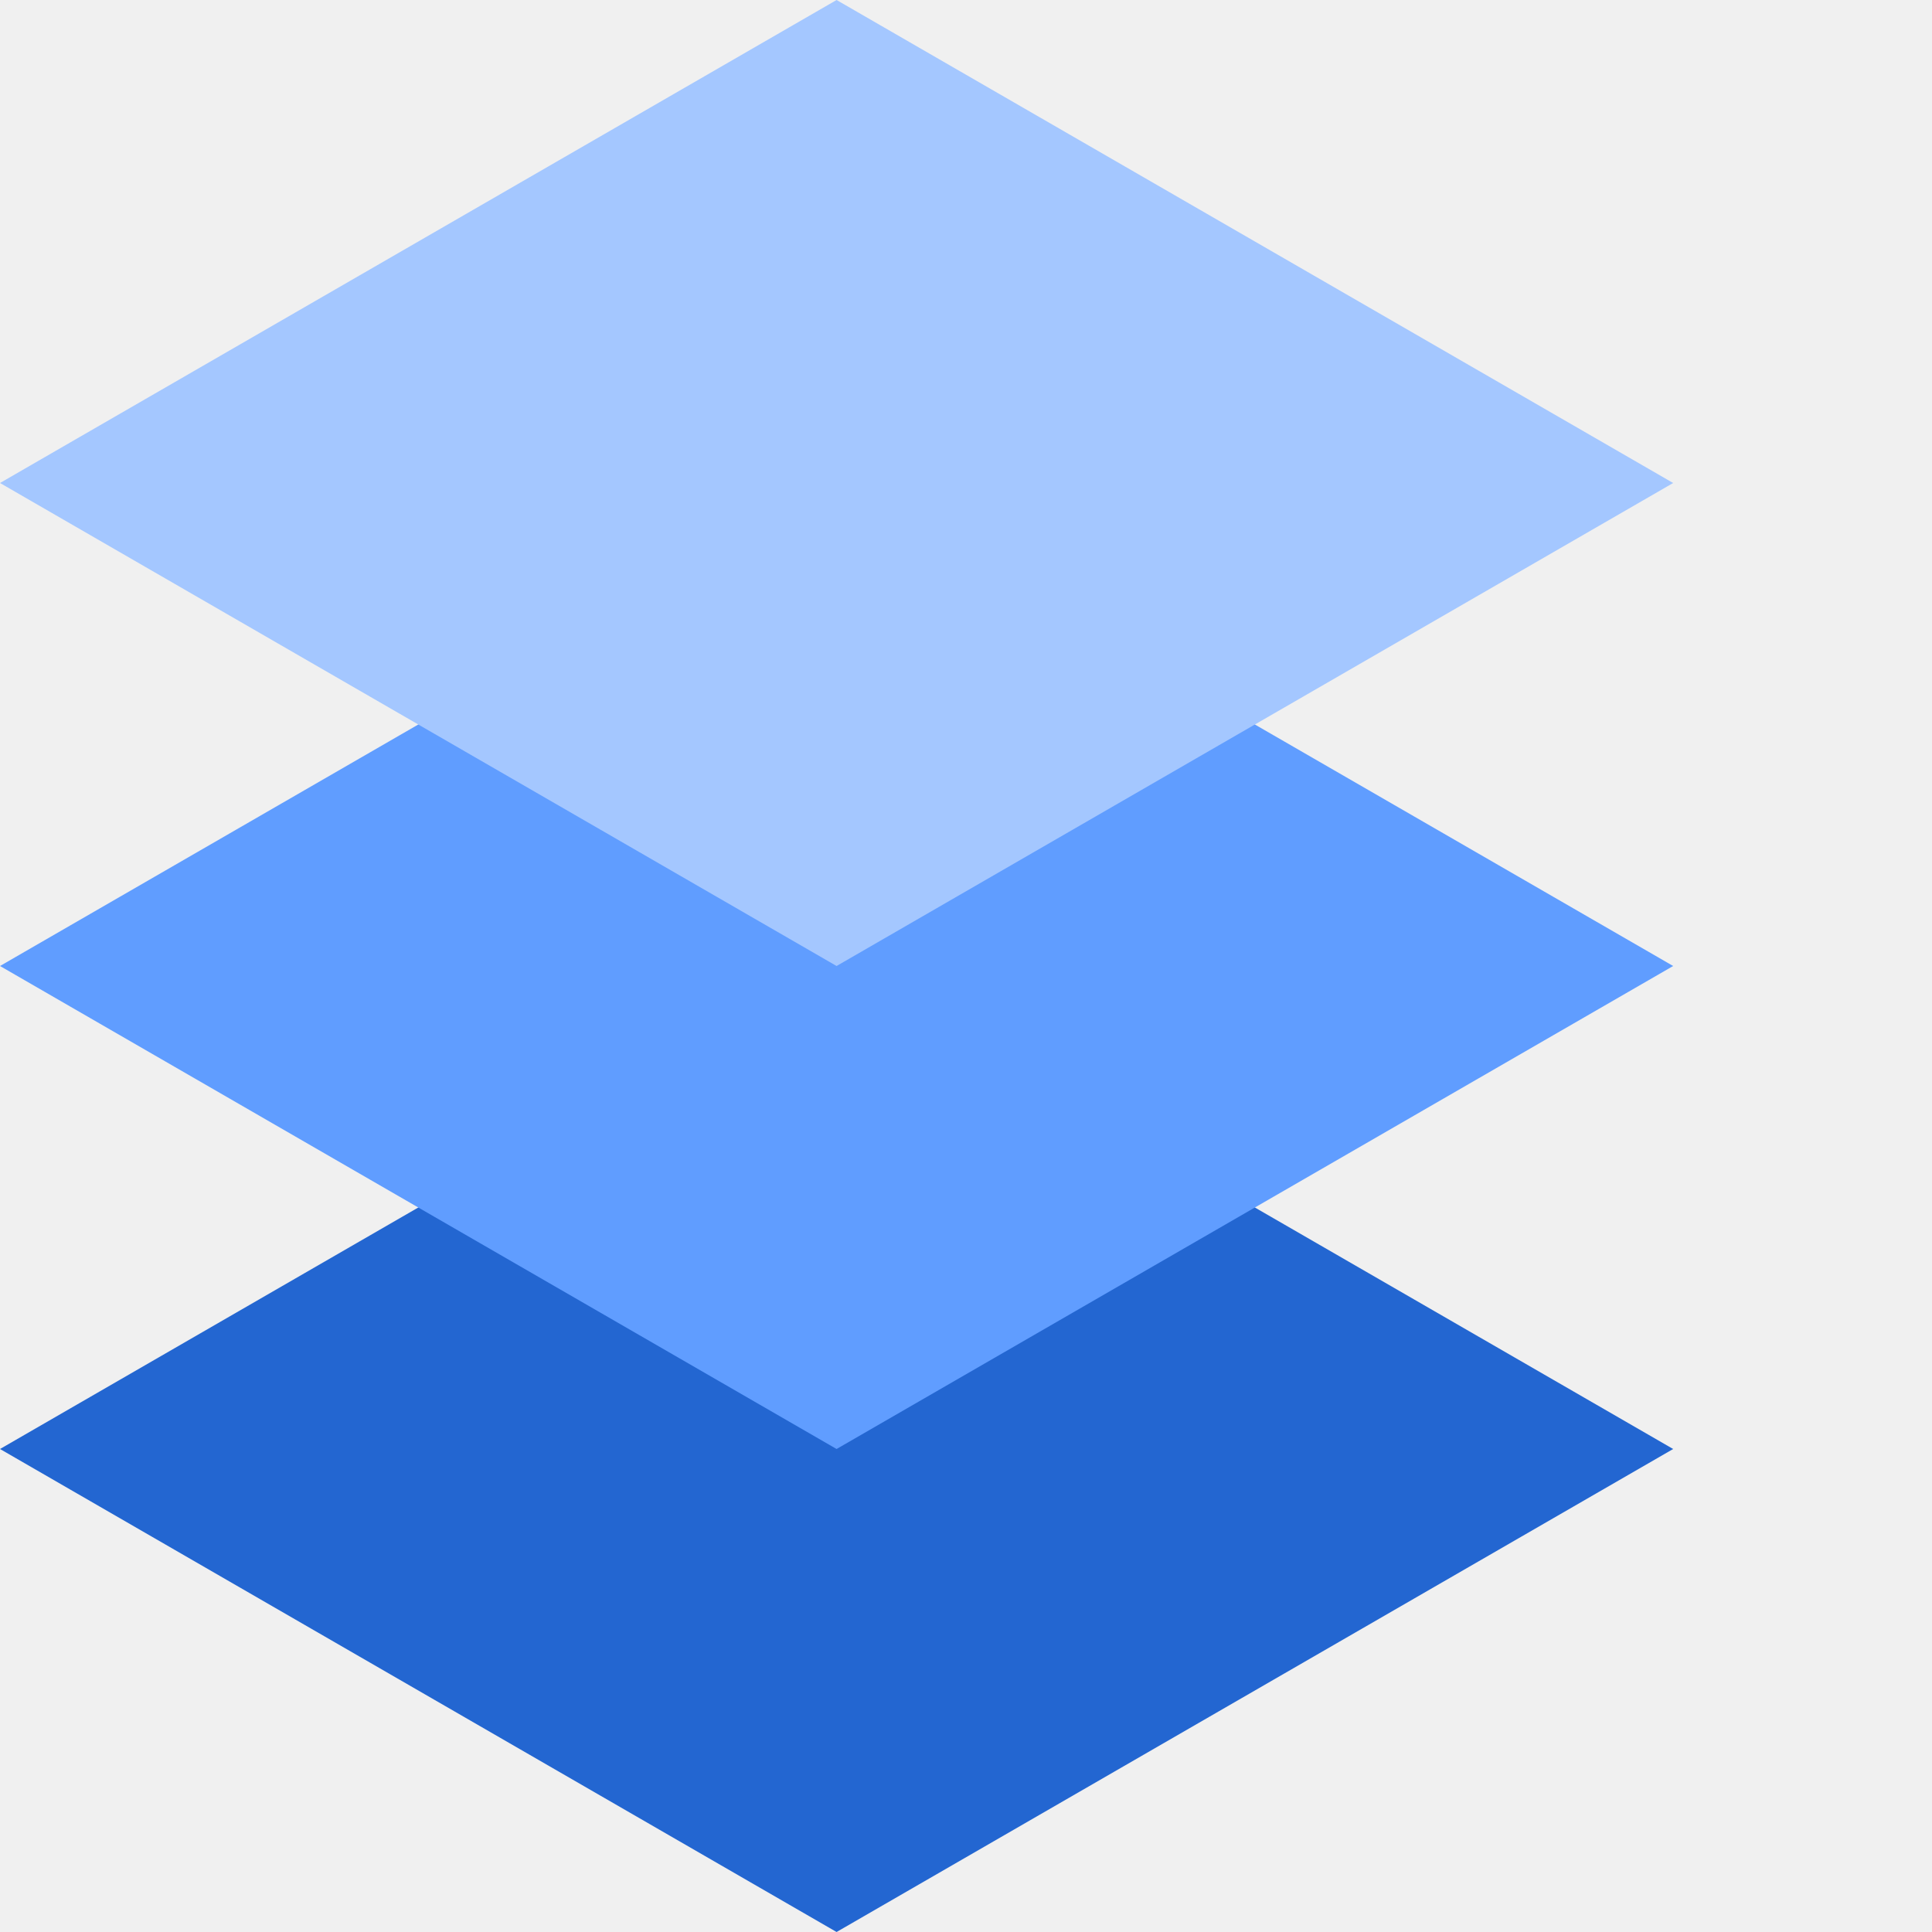
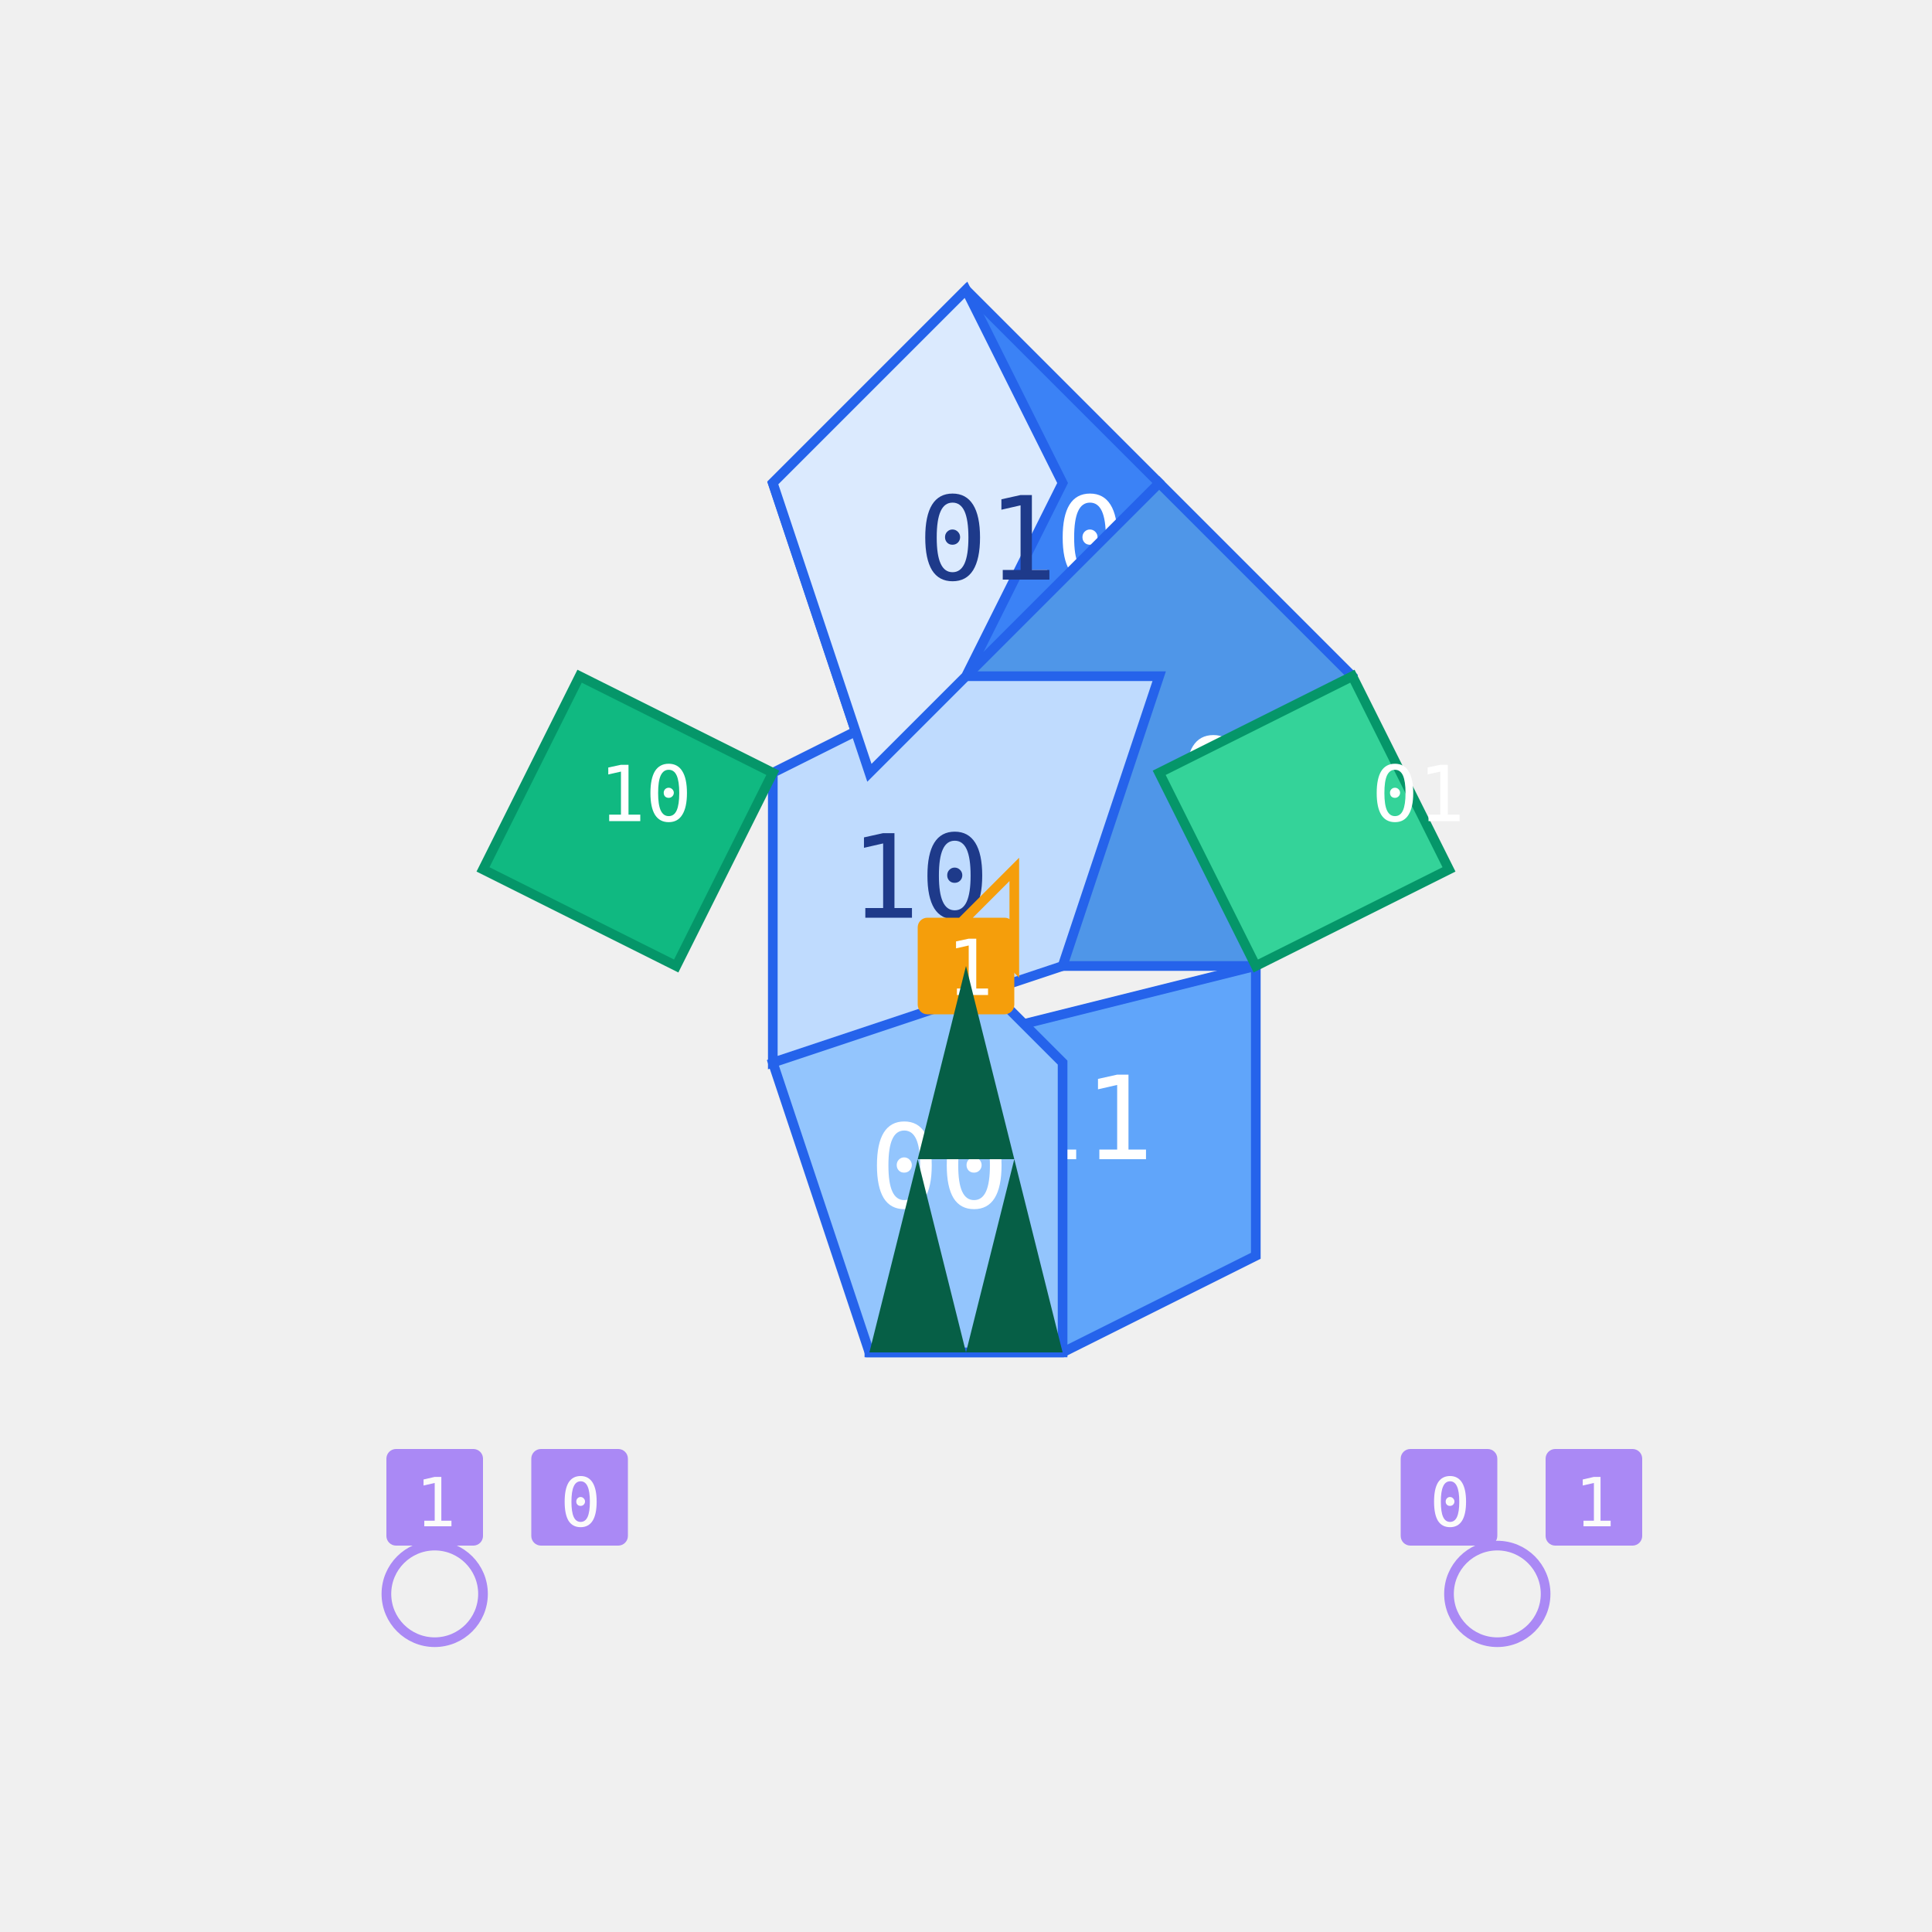
- <svg xmlns="http://www.w3.org/2000/svg" version="1.1" width="256" height="256" viewbox="0 0 949 256">
-   <path fill="#2366d1" d="M110.851 128L221.703 192L110.851 256L0 192Z" />
-   <path fill="#609dff" d="M110.851 64L221.703 128L110.851 192L0 128Z" />
-   <path fill="#a4c7ff" d="M110.851 0L221.703 64L110.851 128L0 64Z" />
+ <svg xmlns="http://www.w3.org/2000/svg" width="200" height="200" viewBox="0 0 200 200">
+   <rect width="100%" height="100%" fill="none" />
+   <g>
+     <path d="M100,30 L120,50 L110,80 L90,80 L80,50 Z" fill="#3B82F6" stroke="#2563EB" stroke-width="1" />
+     <text x="102" y="60" font-family="monospace" font-size="12" fill="white">10</text>
+     <path d="M120,50 L140,70 L130,100 L110,100 L100,70 Z" fill="#4F96E8" stroke="#2563EB" stroke-width="1" />
+     <text x="122" y="85" font-family="monospace" font-size="12" fill="white">01</text>
+     <path d="M130,100 L130,130 L110,140 L90,140 L90,110 Z" fill="#60A5FA" stroke="#2563EB" stroke-width="1" />
+     <text x="105" y="120" font-family="monospace" font-size="12" fill="white">11</text>
+     <path d="M110,140 L90,140 L80,110 L100,100 L110,110 Z" fill="#93C5FD" stroke="#2563EB" stroke-width="1" />
+     <text x="90" y="125" font-family="monospace" font-size="12" fill="white">00</text>
+     <path d="M80,110 L80,80 L100,70 L120,70 L110,100 Z" fill="#BFDBFE" stroke="#2563EB" stroke-width="1" />
+     <text x="88" y="95" font-family="monospace" font-size="12" fill="#1E3A8A">10</text>
+     <path d="M100,70 L90,80 L80,50 L100,30 L110,50 Z" fill="#DBEAFE" stroke="#2563EB" stroke-width="1" />
+     <text x="95" y="60" font-family="monospace" font-size="12" fill="#1E3A8A">01</text>
+     <g fill="#F59E0B">
+       <rect x="95" y="95" width="10" height="10" rx="1" />
+       <text x="98" y="103" font-family="monospace" font-size="8" fill="white">1</text>
+       <path d="M100,95 L105,100 L105,90 Z" stroke="#F59E0B" stroke-width="1" fill="none" />
+     </g>
+   </g>
+   <g>
+     <path d="M60,70 L50,90 L70,100 L80,80 Z" fill="#10B981" stroke="#059669" stroke-width="1" />
+     <text x="62" y="85" font-family="monospace" font-size="8" fill="white">10</text>
+     <path d="M140,70 L150,90 L130,100 L120,80 Z" fill="#34D399" stroke="#059669" stroke-width="1" />
+     <text x="142" y="85" font-family="monospace" font-size="8" fill="white">01</text>
+   </g>
+   <g fill="#065F46">
+     <polygon points="100,100 105,120 95,120" />
+     <polygon points="105,120 110,140 100,140" />
+     <polygon points="95,120 100,140 90,140" />
+   </g>
+   <g opacity="0.7">
+     <rect x="40" y="150" width="10" height="10" rx="1" fill="#8B5CF6" />
+     <text x="43" y="158" font-family="monospace" font-size="7" fill="white">1</text>
+     <rect x="55" y="150" width="10" height="10" rx="1" fill="#8B5CF6" />
+     <text x="58" y="158" font-family="monospace" font-size="7" fill="white">0</text>
+     <rect x="145" y="150" width="10" height="10" rx="1" fill="#8B5CF6" />
+     <text x="148" y="158" font-family="monospace" font-size="7" fill="white">0</text>
+     <rect x="160" y="150" width="10" height="10" rx="1" fill="#8B5CF6" />
+     <text x="163" y="158" font-family="monospace" font-size="7" fill="white">1</text>
+     <circle cx="45" cy="165" r="5" fill="none" stroke="#8B5CF6" stroke-width="1" />
+     <circle cx="155" cy="165" r="5" fill="none" stroke="#8B5CF6" stroke-width="1" />
+   </g>
</svg>
